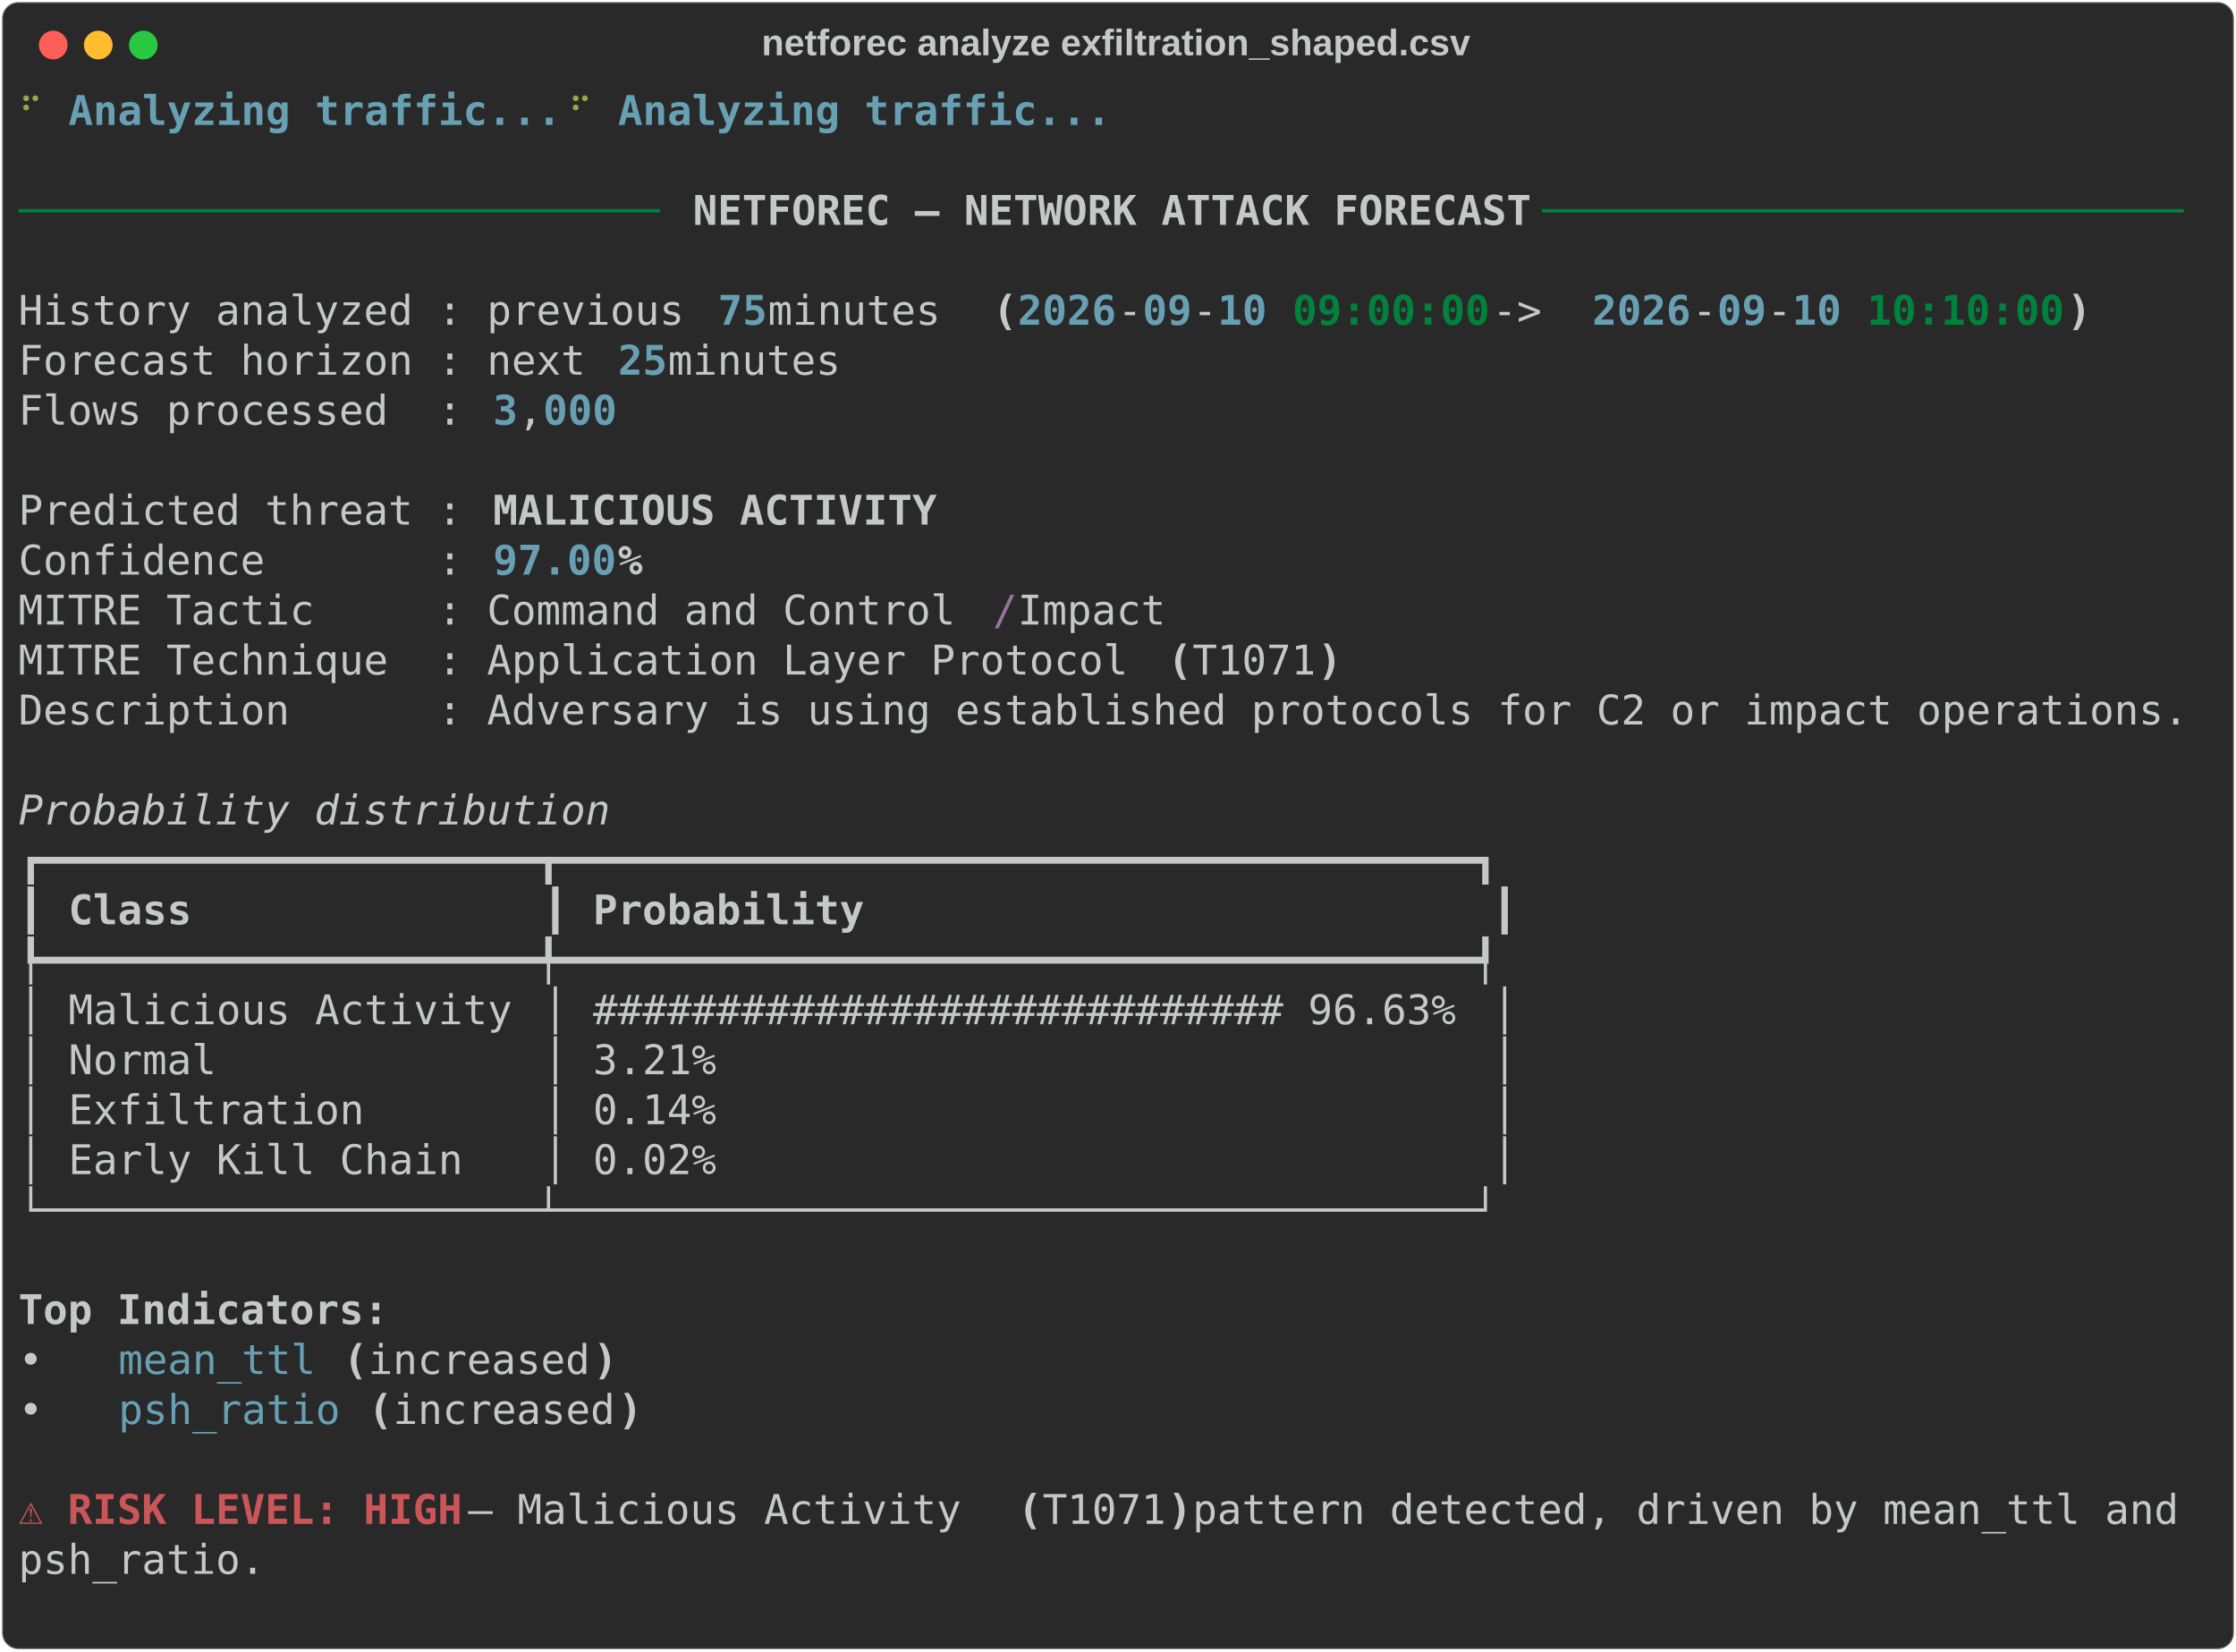
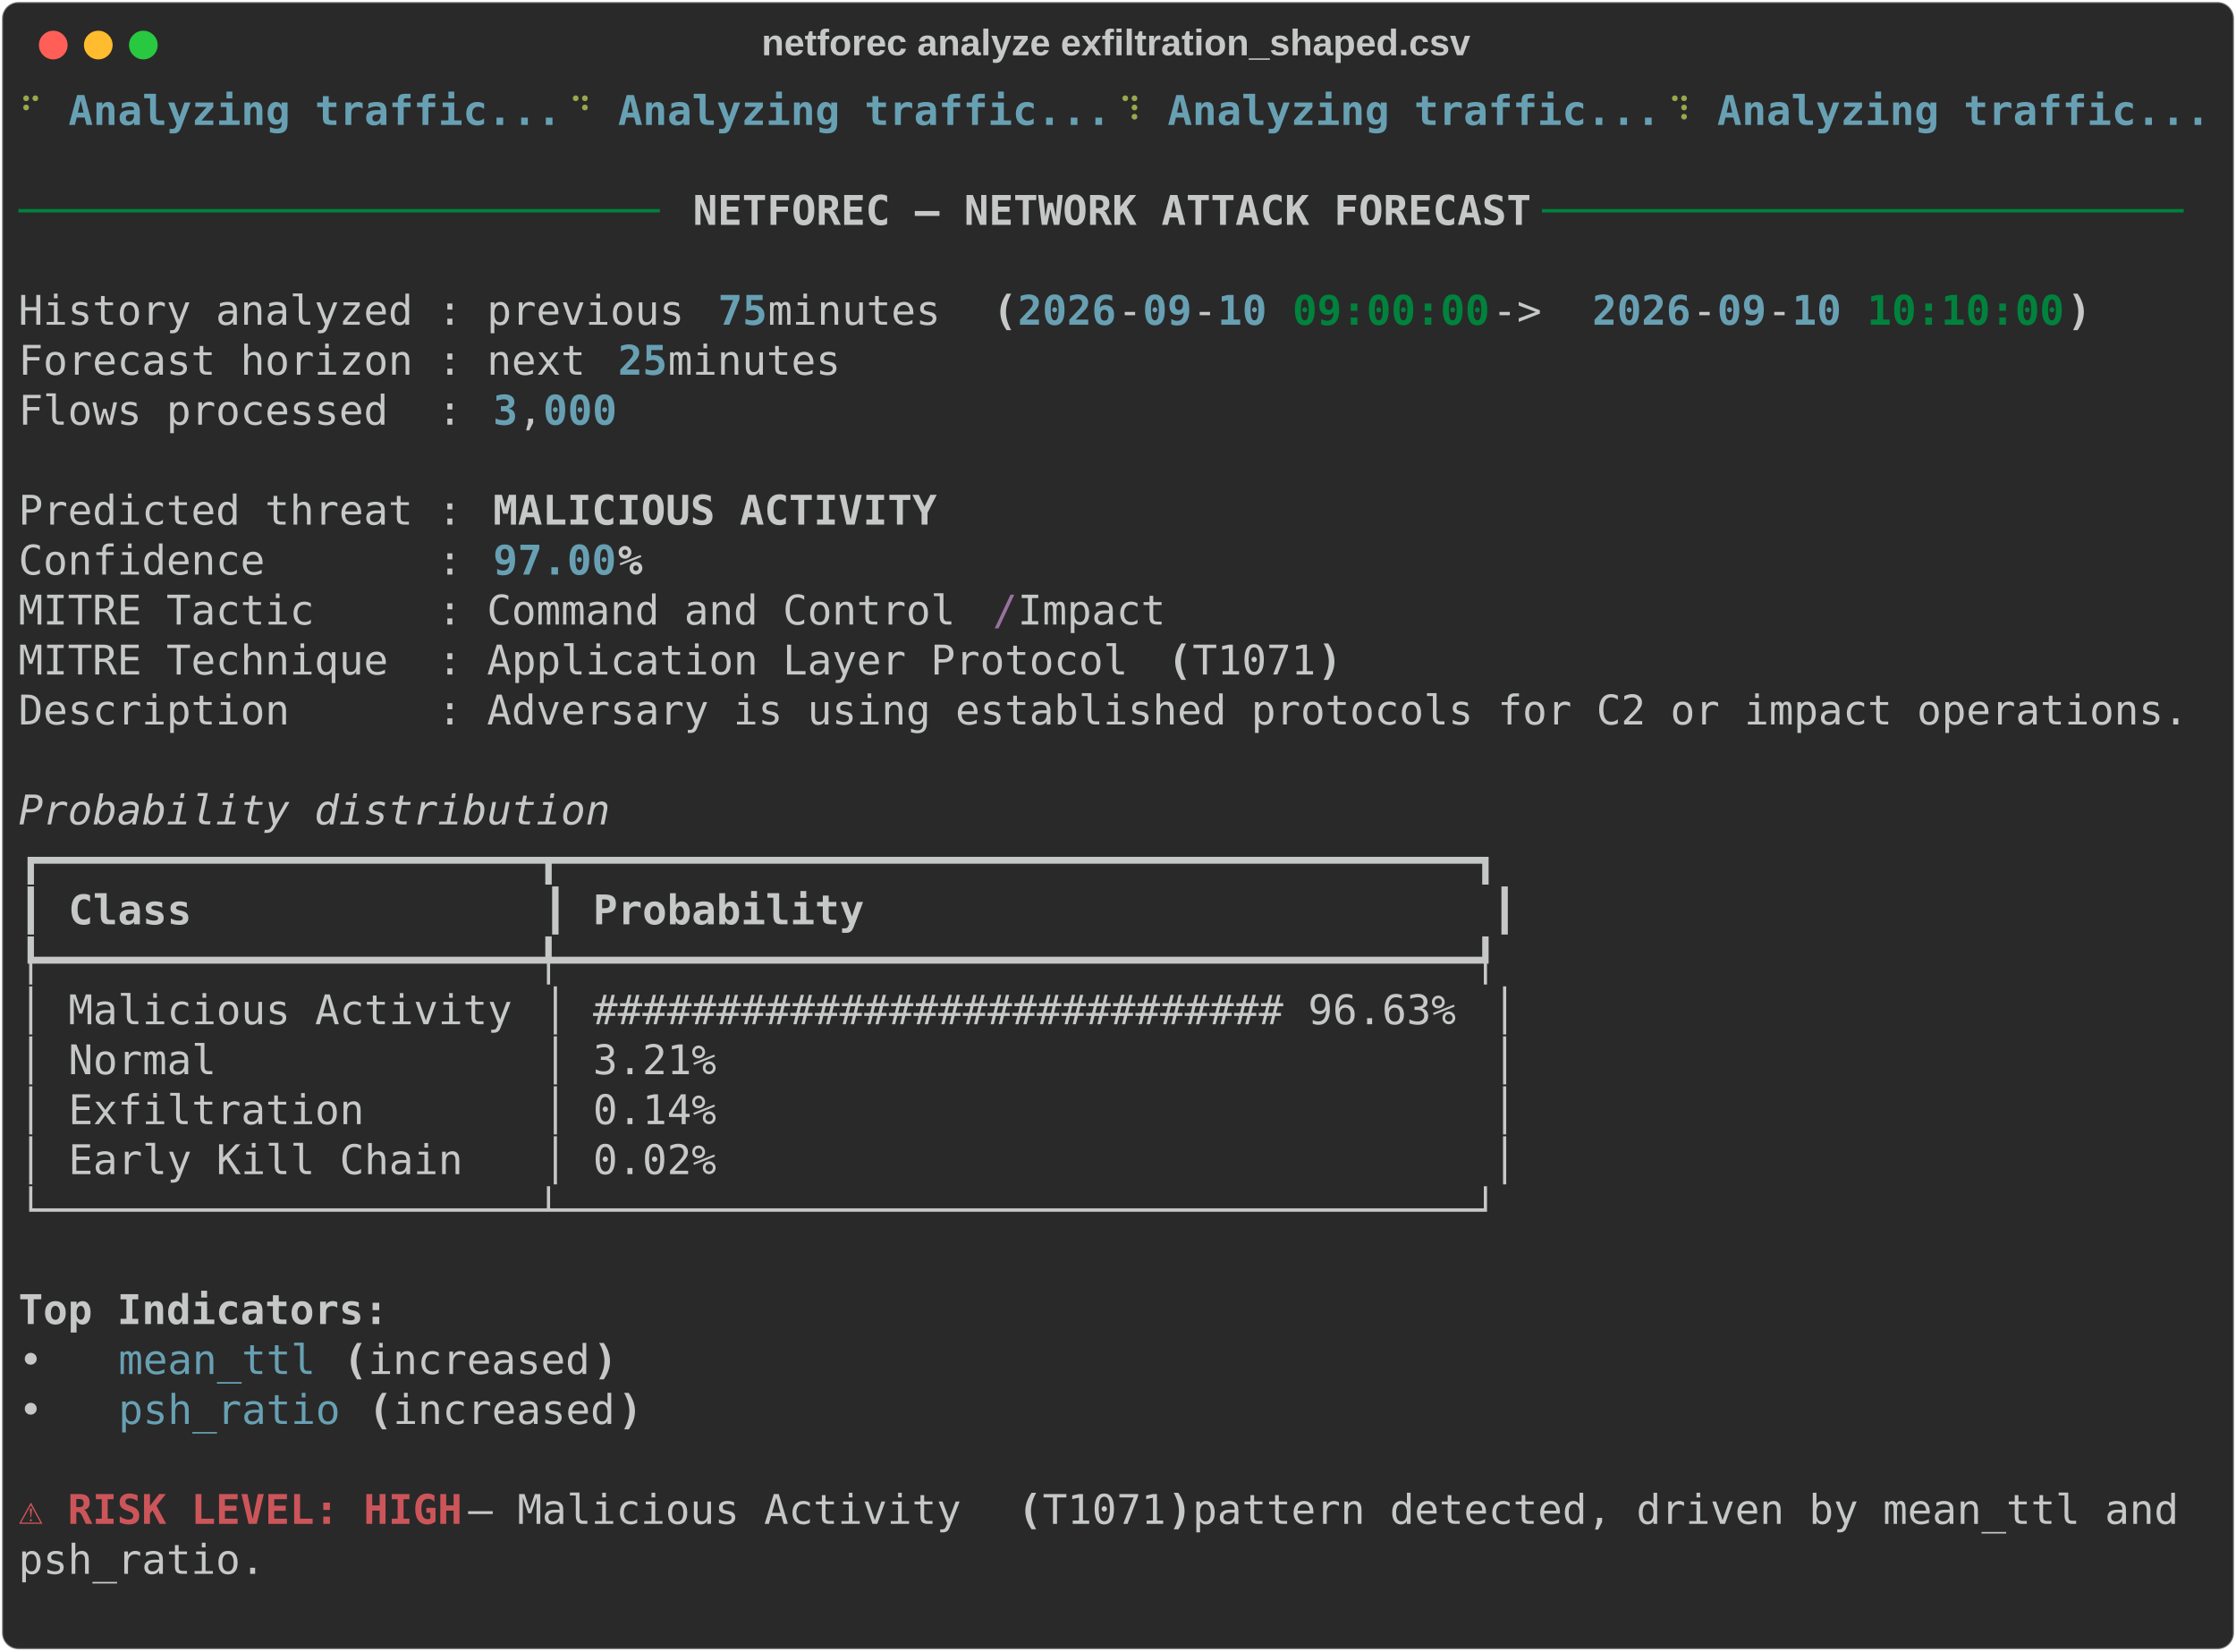
<svg xmlns="http://www.w3.org/2000/svg" class="rich-terminal" viewBox="0 0 1092 806.4">
  <style>

    @font-face {
        font-family: "Fira Code";
        src: local("FiraCode-Regular"),
                url("https://cdnjs.cloudflare.com/ajax/libs/firacode/6.2.0/woff2/FiraCode-Regular.woff2") format("woff2"),
                url("https://cdnjs.cloudflare.com/ajax/libs/firacode/6.2.0/woff/FiraCode-Regular.woff") format("woff");
        font-style: normal;
        font-weight: 400;
    }
    @font-face {
        font-family: "Fira Code";
        src: local("FiraCode-Bold"),
                url("https://cdnjs.cloudflare.com/ajax/libs/firacode/6.2.0/woff2/FiraCode-Bold.woff2") format("woff2"),
                url("https://cdnjs.cloudflare.com/ajax/libs/firacode/6.2.0/woff/FiraCode-Bold.woff") format("woff");
        font-style: bold;
        font-weight: 700;
    }

-     .terminal-2891355714-matrix {
+     .terminal-506730493-matrix {
        font-family: Fira Code, monospace;
        font-size: 20px;
        line-height: 24.4px;
        font-variant-east-asian: full-width;
    }

-     .terminal-2891355714-title {
+     .terminal-506730493-title {
        font-size: 18px;
        font-weight: bold;
        font-family: arial;
    }

-     .terminal-2891355714-r1 { fill: #98a84b }
- .terminal-2891355714-r2 { fill: #c5c8c6 }
- .terminal-2891355714-r3 { fill: #68a0b3;font-weight: bold }
- .terminal-2891355714-r4 { fill: #00823d }
- .terminal-2891355714-r5 { fill: #c5c8c6;font-weight: bold }
- .terminal-2891355714-r6 { fill: #00823d;font-weight: bold }
- .terminal-2891355714-r7 { fill: #98729f }
- .terminal-2891355714-r8 { fill: #c5c8c6;font-style: italic; }
- .terminal-2891355714-r9 { fill: #68a0b3 }
- .terminal-2891355714-r10 { fill: #cc555a;font-weight: bold }
+     .terminal-506730493-r1 { fill: #98a84b }
+ .terminal-506730493-r2 { fill: #c5c8c6 }
+ .terminal-506730493-r3 { fill: #68a0b3;font-weight: bold }
+ .terminal-506730493-r4 { fill: #00823d }
+ .terminal-506730493-r5 { fill: #c5c8c6;font-weight: bold }
+ .terminal-506730493-r6 { fill: #00823d;font-weight: bold }
+ .terminal-506730493-r7 { fill: #98729f }
+ .terminal-506730493-r8 { fill: #c5c8c6;font-style: italic; }
+ .terminal-506730493-r9 { fill: #68a0b3 }
+ .terminal-506730493-r10 { fill: #cc555a;font-weight: bold }
    </style>
  <defs>
-     <clipPath id="terminal-2891355714-clip-terminal">
+     <clipPath id="terminal-506730493-clip-terminal">
      <rect x="0" y="0" width="1072.6" height="755.4" />
    </clipPath>
-     <clipPath id="terminal-2891355714-line-0">
+     <clipPath id="terminal-506730493-line-0">
      <rect x="0" y="1.5" width="1073.6" height="24.65" />
    </clipPath>
-     <clipPath id="terminal-2891355714-line-1">
+     <clipPath id="terminal-506730493-line-1">
      <rect x="0" y="25.9" width="1073.6" height="24.65" />
    </clipPath>
-     <clipPath id="terminal-2891355714-line-2">
+     <clipPath id="terminal-506730493-line-2">
      <rect x="0" y="50.3" width="1073.6" height="24.65" />
    </clipPath>
-     <clipPath id="terminal-2891355714-line-3">
+     <clipPath id="terminal-506730493-line-3">
      <rect x="0" y="74.7" width="1073.6" height="24.65" />
    </clipPath>
-     <clipPath id="terminal-2891355714-line-4">
+     <clipPath id="terminal-506730493-line-4">
      <rect x="0" y="99.1" width="1073.6" height="24.65" />
    </clipPath>
-     <clipPath id="terminal-2891355714-line-5">
+     <clipPath id="terminal-506730493-line-5">
      <rect x="0" y="123.5" width="1073.6" height="24.65" />
    </clipPath>
-     <clipPath id="terminal-2891355714-line-6">
+     <clipPath id="terminal-506730493-line-6">
      <rect x="0" y="147.9" width="1073.6" height="24.65" />
    </clipPath>
-     <clipPath id="terminal-2891355714-line-7">
+     <clipPath id="terminal-506730493-line-7">
      <rect x="0" y="172.3" width="1073.6" height="24.65" />
    </clipPath>
-     <clipPath id="terminal-2891355714-line-8">
+     <clipPath id="terminal-506730493-line-8">
      <rect x="0" y="196.7" width="1073.6" height="24.65" />
    </clipPath>
-     <clipPath id="terminal-2891355714-line-9">
+     <clipPath id="terminal-506730493-line-9">
      <rect x="0" y="221.1" width="1073.6" height="24.65" />
    </clipPath>
-     <clipPath id="terminal-2891355714-line-10">
+     <clipPath id="terminal-506730493-line-10">
      <rect x="0" y="245.5" width="1073.6" height="24.65" />
    </clipPath>
-     <clipPath id="terminal-2891355714-line-11">
+     <clipPath id="terminal-506730493-line-11">
      <rect x="0" y="269.9" width="1073.6" height="24.65" />
    </clipPath>
-     <clipPath id="terminal-2891355714-line-12">
+     <clipPath id="terminal-506730493-line-12">
      <rect x="0" y="294.3" width="1073.6" height="24.65" />
    </clipPath>
-     <clipPath id="terminal-2891355714-line-13">
+     <clipPath id="terminal-506730493-line-13">
      <rect x="0" y="318.7" width="1073.6" height="24.65" />
    </clipPath>
-     <clipPath id="terminal-2891355714-line-14">
+     <clipPath id="terminal-506730493-line-14">
      <rect x="0" y="343.1" width="1073.6" height="24.65" />
    </clipPath>
-     <clipPath id="terminal-2891355714-line-15">
+     <clipPath id="terminal-506730493-line-15">
      <rect x="0" y="367.5" width="1073.6" height="24.65" />
    </clipPath>
-     <clipPath id="terminal-2891355714-line-16">
+     <clipPath id="terminal-506730493-line-16">
      <rect x="0" y="391.9" width="1073.6" height="24.65" />
    </clipPath>
-     <clipPath id="terminal-2891355714-line-17">
+     <clipPath id="terminal-506730493-line-17">
      <rect x="0" y="416.3" width="1073.6" height="24.65" />
    </clipPath>
-     <clipPath id="terminal-2891355714-line-18">
+     <clipPath id="terminal-506730493-line-18">
      <rect x="0" y="440.7" width="1073.6" height="24.65" />
    </clipPath>
-     <clipPath id="terminal-2891355714-line-19">
+     <clipPath id="terminal-506730493-line-19">
      <rect x="0" y="465.1" width="1073.6" height="24.65" />
    </clipPath>
-     <clipPath id="terminal-2891355714-line-20">
+     <clipPath id="terminal-506730493-line-20">
      <rect x="0" y="489.5" width="1073.6" height="24.65" />
    </clipPath>
-     <clipPath id="terminal-2891355714-line-21">
+     <clipPath id="terminal-506730493-line-21">
      <rect x="0" y="513.9" width="1073.6" height="24.65" />
    </clipPath>
-     <clipPath id="terminal-2891355714-line-22">
+     <clipPath id="terminal-506730493-line-22">
      <rect x="0" y="538.3" width="1073.6" height="24.65" />
    </clipPath>
-     <clipPath id="terminal-2891355714-line-23">
+     <clipPath id="terminal-506730493-line-23">
      <rect x="0" y="562.7" width="1073.6" height="24.65" />
    </clipPath>
-     <clipPath id="terminal-2891355714-line-24">
+     <clipPath id="terminal-506730493-line-24">
      <rect x="0" y="587.1" width="1073.6" height="24.65" />
    </clipPath>
-     <clipPath id="terminal-2891355714-line-25">
+     <clipPath id="terminal-506730493-line-25">
      <rect x="0" y="611.5" width="1073.6" height="24.65" />
    </clipPath>
-     <clipPath id="terminal-2891355714-line-26">
+     <clipPath id="terminal-506730493-line-26">
      <rect x="0" y="635.9" width="1073.6" height="24.65" />
    </clipPath>
-     <clipPath id="terminal-2891355714-line-27">
+     <clipPath id="terminal-506730493-line-27">
      <rect x="0" y="660.3" width="1073.6" height="24.65" />
    </clipPath>
-     <clipPath id="terminal-2891355714-line-28">
+     <clipPath id="terminal-506730493-line-28">
      <rect x="0" y="684.7" width="1073.6" height="24.65" />
    </clipPath>
-     <clipPath id="terminal-2891355714-line-29">
+     <clipPath id="terminal-506730493-line-29">
      <rect x="0" y="709.1" width="1073.6" height="24.65" />
    </clipPath>
  </defs>
  <rect fill="#292929" stroke="rgba(255,255,255,0.35)" stroke-width="1" x="1" y="1" width="1090" height="804.4" rx="8" />
-   <text class="terminal-2891355714-title" fill="#c5c8c6" text-anchor="middle" x="545" y="27">netforec analyze exfiltration_shaped.csv</text>
+   <text class="terminal-506730493-title" fill="#c5c8c6" text-anchor="middle" x="545" y="27">netforec analyze exfiltration_shaped.csv</text>
  <g transform="translate(26,22)">
    <circle cx="0" cy="0" r="7" fill="#ff5f57" />
    <circle cx="22" cy="0" r="7" fill="#febc2e" />
    <circle cx="44" cy="0" r="7" fill="#28c840" />
  </g>
-   <g transform="translate(9, 41)" clip-path="url(#terminal-2891355714-clip-terminal)">
-     <g class="terminal-2891355714-matrix">
-       <text class="terminal-2891355714-r1" x="0" y="20" textLength="12.2" clip-path="url(#terminal-2891355714-line-0)">⠋</text>
-       <text class="terminal-2891355714-r3" x="24.4" y="20" textLength="244" clip-path="url(#terminal-2891355714-line-0)">Analyzing traffic...</text>
-       <text class="terminal-2891355714-r1" x="268.4" y="20" textLength="12.2" clip-path="url(#terminal-2891355714-line-0)">⠋</text>
-       <text class="terminal-2891355714-r3" x="292.8" y="20" textLength="244" clip-path="url(#terminal-2891355714-line-0)">Analyzing traffic...</text>
-       <text class="terminal-2891355714-r2" x="1073.6" y="20" textLength="12.2" clip-path="url(#terminal-2891355714-line-0)">
- </text>
-       <text class="terminal-2891355714-r2" x="1073.6" y="44.4" textLength="12.2" clip-path="url(#terminal-2891355714-line-1)">
- </text>
-       <text class="terminal-2891355714-r4" x="0" y="68.8" textLength="329.4" clip-path="url(#terminal-2891355714-line-2)">────────────────────────── </text>
-       <text class="terminal-2891355714-r5" x="329.4" y="68.8" textLength="414.8" clip-path="url(#terminal-2891355714-line-2)">NETFOREC — NETWORK ATTACK FORECAST</text>
-       <text class="terminal-2891355714-r4" x="744.2" y="68.8" textLength="329.4" clip-path="url(#terminal-2891355714-line-2)"> ──────────────────────────</text>
-       <text class="terminal-2891355714-r2" x="1073.6" y="68.8" textLength="12.2" clip-path="url(#terminal-2891355714-line-2)">
- </text>
-       <text class="terminal-2891355714-r2" x="1073.6" y="93.2" textLength="12.2" clip-path="url(#terminal-2891355714-line-3)">
- </text>
-       <text class="terminal-2891355714-r2" x="0" y="117.6" textLength="341.6" clip-path="url(#terminal-2891355714-line-4)">History analyzed : previous </text>
-       <text class="terminal-2891355714-r3" x="341.6" y="117.6" textLength="24.4" clip-path="url(#terminal-2891355714-line-4)">75</text>
-       <text class="terminal-2891355714-r2" x="366" y="117.6" textLength="109.8" clip-path="url(#terminal-2891355714-line-4)"> minutes </text>
-       <text class="terminal-2891355714-r5" x="475.8" y="117.6" textLength="12.2" clip-path="url(#terminal-2891355714-line-4)">(</text>
-       <text class="terminal-2891355714-r3" x="488" y="117.6" textLength="48.8" clip-path="url(#terminal-2891355714-line-4)">2026</text>
-       <text class="terminal-2891355714-r2" x="536.8" y="117.6" textLength="12.2" clip-path="url(#terminal-2891355714-line-4)">-</text>
-       <text class="terminal-2891355714-r3" x="549" y="117.6" textLength="24.4" clip-path="url(#terminal-2891355714-line-4)">09</text>
-       <text class="terminal-2891355714-r2" x="573.4" y="117.6" textLength="12.2" clip-path="url(#terminal-2891355714-line-4)">-</text>
-       <text class="terminal-2891355714-r3" x="585.6" y="117.6" textLength="24.4" clip-path="url(#terminal-2891355714-line-4)">10</text>
-       <text class="terminal-2891355714-r6" x="622.2" y="117.6" textLength="97.6" clip-path="url(#terminal-2891355714-line-4)">09:00:00</text>
-       <text class="terminal-2891355714-r2" x="719.8" y="117.6" textLength="48.8" clip-path="url(#terminal-2891355714-line-4)"> -&gt; </text>
-       <text class="terminal-2891355714-r3" x="768.6" y="117.6" textLength="48.8" clip-path="url(#terminal-2891355714-line-4)">2026</text>
-       <text class="terminal-2891355714-r2" x="817.4" y="117.6" textLength="12.2" clip-path="url(#terminal-2891355714-line-4)">-</text>
-       <text class="terminal-2891355714-r3" x="829.6" y="117.6" textLength="24.4" clip-path="url(#terminal-2891355714-line-4)">09</text>
-       <text class="terminal-2891355714-r2" x="854" y="117.6" textLength="12.2" clip-path="url(#terminal-2891355714-line-4)">-</text>
-       <text class="terminal-2891355714-r3" x="866.2" y="117.6" textLength="24.4" clip-path="url(#terminal-2891355714-line-4)">10</text>
-       <text class="terminal-2891355714-r6" x="902.8" y="117.6" textLength="97.6" clip-path="url(#terminal-2891355714-line-4)">10:10:00</text>
-       <text class="terminal-2891355714-r5" x="1000.4" y="117.6" textLength="12.2" clip-path="url(#terminal-2891355714-line-4)">)</text>
-       <text class="terminal-2891355714-r2" x="1073.6" y="117.6" textLength="12.2" clip-path="url(#terminal-2891355714-line-4)">
- </text>
-       <text class="terminal-2891355714-r2" x="0" y="142" textLength="292.8" clip-path="url(#terminal-2891355714-line-5)">Forecast horizon : next </text>
-       <text class="terminal-2891355714-r3" x="292.8" y="142" textLength="24.4" clip-path="url(#terminal-2891355714-line-5)">25</text>
-       <text class="terminal-2891355714-r2" x="317.2" y="142" textLength="97.6" clip-path="url(#terminal-2891355714-line-5)"> minutes</text>
-       <text class="terminal-2891355714-r2" x="1073.6" y="142" textLength="12.2" clip-path="url(#terminal-2891355714-line-5)">
- </text>
-       <text class="terminal-2891355714-r2" x="0" y="166.4" textLength="231.8" clip-path="url(#terminal-2891355714-line-6)">Flows processed  : </text>
-       <text class="terminal-2891355714-r3" x="231.8" y="166.4" textLength="12.2" clip-path="url(#terminal-2891355714-line-6)">3</text>
-       <text class="terminal-2891355714-r2" x="244" y="166.4" textLength="12.2" clip-path="url(#terminal-2891355714-line-6)">,</text>
-       <text class="terminal-2891355714-r3" x="256.2" y="166.4" textLength="36.6" clip-path="url(#terminal-2891355714-line-6)">000</text>
-       <text class="terminal-2891355714-r2" x="1073.6" y="166.4" textLength="12.2" clip-path="url(#terminal-2891355714-line-6)">
- </text>
-       <text class="terminal-2891355714-r2" x="1073.6" y="190.8" textLength="12.2" clip-path="url(#terminal-2891355714-line-7)">
- </text>
-       <text class="terminal-2891355714-r2" x="0" y="215.2" textLength="231.8" clip-path="url(#terminal-2891355714-line-8)">Predicted threat : </text>
-       <text class="terminal-2891355714-r5" x="231.8" y="215.2" textLength="219.6" clip-path="url(#terminal-2891355714-line-8)">MALICIOUS ACTIVITY</text>
-       <text class="terminal-2891355714-r2" x="1073.6" y="215.2" textLength="12.2" clip-path="url(#terminal-2891355714-line-8)">
- </text>
-       <text class="terminal-2891355714-r2" x="0" y="239.6" textLength="231.8" clip-path="url(#terminal-2891355714-line-9)">Confidence       : </text>
-       <text class="terminal-2891355714-r3" x="231.8" y="239.6" textLength="61" clip-path="url(#terminal-2891355714-line-9)">97.00</text>
-       <text class="terminal-2891355714-r5" x="292.8" y="239.6" textLength="12.2" clip-path="url(#terminal-2891355714-line-9)">%</text>
-       <text class="terminal-2891355714-r2" x="1073.6" y="239.6" textLength="12.2" clip-path="url(#terminal-2891355714-line-9)">
- </text>
-       <text class="terminal-2891355714-r2" x="0" y="264" textLength="475.8" clip-path="url(#terminal-2891355714-line-10)">MITRE Tactic     : Command and Control </text>
-       <text class="terminal-2891355714-r7" x="475.8" y="264" textLength="12.2" clip-path="url(#terminal-2891355714-line-10)">/</text>
-       <text class="terminal-2891355714-r2" x="488" y="264" textLength="85.4" clip-path="url(#terminal-2891355714-line-10)"> Impact</text>
-       <text class="terminal-2891355714-r2" x="1073.6" y="264" textLength="12.2" clip-path="url(#terminal-2891355714-line-10)">
- </text>
-       <text class="terminal-2891355714-r2" x="0" y="288.4" textLength="561.2" clip-path="url(#terminal-2891355714-line-11)">MITRE Technique  : Application Layer Protocol </text>
-       <text class="terminal-2891355714-r5" x="561.2" y="288.4" textLength="12.2" clip-path="url(#terminal-2891355714-line-11)">(</text>
-       <text class="terminal-2891355714-r2" x="573.4" y="288.4" textLength="61" clip-path="url(#terminal-2891355714-line-11)">T1071</text>
-       <text class="terminal-2891355714-r5" x="634.4" y="288.4" textLength="12.2" clip-path="url(#terminal-2891355714-line-11)">)</text>
-       <text class="terminal-2891355714-r2" x="1073.6" y="288.4" textLength="12.2" clip-path="url(#terminal-2891355714-line-11)">
- </text>
-       <text class="terminal-2891355714-r2" x="0" y="312.8" textLength="1073.6" clip-path="url(#terminal-2891355714-line-12)">Description      : Adversary is using established protocols for C2 or impact operations.</text>
-       <text class="terminal-2891355714-r2" x="1073.6" y="312.8" textLength="12.2" clip-path="url(#terminal-2891355714-line-12)">
- </text>
-       <text class="terminal-2891355714-r2" x="1073.6" y="337.2" textLength="12.2" clip-path="url(#terminal-2891355714-line-13)">
- </text>
-       <text class="terminal-2891355714-r8" x="0" y="361.6" textLength="732" clip-path="url(#terminal-2891355714-line-14)">                  Probability distribution                  </text>
-       <text class="terminal-2891355714-r2" x="1073.6" y="361.6" textLength="12.2" clip-path="url(#terminal-2891355714-line-14)">
- </text>
-       <text class="terminal-2891355714-r2" x="0" y="386" textLength="732" clip-path="url(#terminal-2891355714-line-15)">┏━━━━━━━━━━━━━━━━━━━━┳━━━━━━━━━━━━━━━━━━━━━━━━━━━━━━━━━━━━━┓</text>
-       <text class="terminal-2891355714-r2" x="1073.6" y="386" textLength="12.2" clip-path="url(#terminal-2891355714-line-15)">
- </text>
-       <text class="terminal-2891355714-r2" x="0" y="410.4" textLength="12.2" clip-path="url(#terminal-2891355714-line-16)">┃</text>
-       <text class="terminal-2891355714-r5" x="24.4" y="410.4" textLength="219.6" clip-path="url(#terminal-2891355714-line-16)">Class             </text>
-       <text class="terminal-2891355714-r2" x="256.2" y="410.4" textLength="12.2" clip-path="url(#terminal-2891355714-line-16)">┃</text>
-       <text class="terminal-2891355714-r5" x="280.6" y="410.4" textLength="427" clip-path="url(#terminal-2891355714-line-16)">                        Probability</text>
-       <text class="terminal-2891355714-r2" x="719.8" y="410.4" textLength="12.2" clip-path="url(#terminal-2891355714-line-16)">┃</text>
-       <text class="terminal-2891355714-r2" x="1073.6" y="410.4" textLength="12.2" clip-path="url(#terminal-2891355714-line-16)">
- </text>
-       <text class="terminal-2891355714-r2" x="0" y="434.8" textLength="732" clip-path="url(#terminal-2891355714-line-17)">┡━━━━━━━━━━━━━━━━━━━━╇━━━━━━━━━━━━━━━━━━━━━━━━━━━━━━━━━━━━━┩</text>
-       <text class="terminal-2891355714-r2" x="1073.6" y="434.8" textLength="12.2" clip-path="url(#terminal-2891355714-line-17)">
- </text>
-       <text class="terminal-2891355714-r2" x="0" y="459.2" textLength="12.2" clip-path="url(#terminal-2891355714-line-18)">│</text>
-       <text class="terminal-2891355714-r2" x="24.4" y="459.2" textLength="219.6" clip-path="url(#terminal-2891355714-line-18)">Malicious Activity</text>
-       <text class="terminal-2891355714-r2" x="256.2" y="459.2" textLength="12.2" clip-path="url(#terminal-2891355714-line-18)">│</text>
-       <text class="terminal-2891355714-r2" x="280.6" y="459.2" textLength="427" clip-path="url(#terminal-2891355714-line-18)">############################ 96.63%</text>
-       <text class="terminal-2891355714-r2" x="719.8" y="459.2" textLength="12.2" clip-path="url(#terminal-2891355714-line-18)">│</text>
-       <text class="terminal-2891355714-r2" x="1073.6" y="459.2" textLength="12.2" clip-path="url(#terminal-2891355714-line-18)">
- </text>
-       <text class="terminal-2891355714-r2" x="0" y="483.6" textLength="12.2" clip-path="url(#terminal-2891355714-line-19)">│</text>
-       <text class="terminal-2891355714-r2" x="24.4" y="483.6" textLength="219.6" clip-path="url(#terminal-2891355714-line-19)">Normal            </text>
-       <text class="terminal-2891355714-r2" x="256.2" y="483.6" textLength="12.2" clip-path="url(#terminal-2891355714-line-19)">│</text>
-       <text class="terminal-2891355714-r2" x="280.6" y="483.6" textLength="427" clip-path="url(#terminal-2891355714-line-19)">                              3.21%</text>
-       <text class="terminal-2891355714-r2" x="719.8" y="483.6" textLength="12.2" clip-path="url(#terminal-2891355714-line-19)">│</text>
-       <text class="terminal-2891355714-r2" x="1073.6" y="483.6" textLength="12.2" clip-path="url(#terminal-2891355714-line-19)">
- </text>
-       <text class="terminal-2891355714-r2" x="0" y="508" textLength="12.2" clip-path="url(#terminal-2891355714-line-20)">│</text>
-       <text class="terminal-2891355714-r2" x="24.4" y="508" textLength="219.6" clip-path="url(#terminal-2891355714-line-20)">Exfiltration      </text>
-       <text class="terminal-2891355714-r2" x="256.2" y="508" textLength="12.2" clip-path="url(#terminal-2891355714-line-20)">│</text>
-       <text class="terminal-2891355714-r2" x="280.6" y="508" textLength="427" clip-path="url(#terminal-2891355714-line-20)">                              0.14%</text>
-       <text class="terminal-2891355714-r2" x="719.8" y="508" textLength="12.2" clip-path="url(#terminal-2891355714-line-20)">│</text>
-       <text class="terminal-2891355714-r2" x="1073.6" y="508" textLength="12.2" clip-path="url(#terminal-2891355714-line-20)">
- </text>
-       <text class="terminal-2891355714-r2" x="0" y="532.4" textLength="12.2" clip-path="url(#terminal-2891355714-line-21)">│</text>
-       <text class="terminal-2891355714-r2" x="24.4" y="532.4" textLength="219.6" clip-path="url(#terminal-2891355714-line-21)">Early Kill Chain  </text>
-       <text class="terminal-2891355714-r2" x="256.2" y="532.4" textLength="12.2" clip-path="url(#terminal-2891355714-line-21)">│</text>
-       <text class="terminal-2891355714-r2" x="280.6" y="532.4" textLength="427" clip-path="url(#terminal-2891355714-line-21)">                              0.02%</text>
-       <text class="terminal-2891355714-r2" x="719.8" y="532.4" textLength="12.2" clip-path="url(#terminal-2891355714-line-21)">│</text>
-       <text class="terminal-2891355714-r2" x="1073.6" y="532.4" textLength="12.2" clip-path="url(#terminal-2891355714-line-21)">
- </text>
-       <text class="terminal-2891355714-r2" x="0" y="556.8" textLength="732" clip-path="url(#terminal-2891355714-line-22)">└────────────────────┴─────────────────────────────────────┘</text>
-       <text class="terminal-2891355714-r2" x="1073.6" y="556.8" textLength="12.2" clip-path="url(#terminal-2891355714-line-22)">
- </text>
-       <text class="terminal-2891355714-r2" x="1073.6" y="581.2" textLength="12.2" clip-path="url(#terminal-2891355714-line-23)">
- </text>
-       <text class="terminal-2891355714-r5" x="0" y="605.6" textLength="183" clip-path="url(#terminal-2891355714-line-24)">Top Indicators:</text>
-       <text class="terminal-2891355714-r2" x="1073.6" y="605.6" textLength="12.2" clip-path="url(#terminal-2891355714-line-24)">
- </text>
-       <text class="terminal-2891355714-r2" x="0" y="630" textLength="48.8" clip-path="url(#terminal-2891355714-line-25)">  • </text>
-       <text class="terminal-2891355714-r9" x="48.8" y="630" textLength="97.6" clip-path="url(#terminal-2891355714-line-25)">mean_ttl</text>
-       <text class="terminal-2891355714-r5" x="158.6" y="630" textLength="12.2" clip-path="url(#terminal-2891355714-line-25)">(</text>
-       <text class="terminal-2891355714-r2" x="170.8" y="630" textLength="109.8" clip-path="url(#terminal-2891355714-line-25)">increased</text>
-       <text class="terminal-2891355714-r5" x="280.6" y="630" textLength="12.2" clip-path="url(#terminal-2891355714-line-25)">)</text>
-       <text class="terminal-2891355714-r2" x="1073.6" y="630" textLength="12.2" clip-path="url(#terminal-2891355714-line-25)">
- </text>
-       <text class="terminal-2891355714-r2" x="0" y="654.4" textLength="48.8" clip-path="url(#terminal-2891355714-line-26)">  • </text>
-       <text class="terminal-2891355714-r9" x="48.8" y="654.4" textLength="109.8" clip-path="url(#terminal-2891355714-line-26)">psh_ratio</text>
-       <text class="terminal-2891355714-r5" x="170.8" y="654.4" textLength="12.2" clip-path="url(#terminal-2891355714-line-26)">(</text>
-       <text class="terminal-2891355714-r2" x="183" y="654.4" textLength="109.8" clip-path="url(#terminal-2891355714-line-26)">increased</text>
-       <text class="terminal-2891355714-r5" x="292.8" y="654.4" textLength="12.2" clip-path="url(#terminal-2891355714-line-26)">)</text>
-       <text class="terminal-2891355714-r2" x="1073.6" y="654.4" textLength="12.2" clip-path="url(#terminal-2891355714-line-26)">
- </text>
-       <text class="terminal-2891355714-r2" x="1073.6" y="678.8" textLength="12.2" clip-path="url(#terminal-2891355714-line-27)">
- </text>
-       <text class="terminal-2891355714-r10" x="0" y="703.2" textLength="219.6" clip-path="url(#terminal-2891355714-line-28)">⚠ RISK LEVEL: HIGH</text>
-       <text class="terminal-2891355714-r2" x="219.6" y="703.2" textLength="268.4" clip-path="url(#terminal-2891355714-line-28)"> — Malicious Activity </text>
-       <text class="terminal-2891355714-r5" x="488" y="703.2" textLength="12.2" clip-path="url(#terminal-2891355714-line-28)">(</text>
-       <text class="terminal-2891355714-r2" x="500.2" y="703.2" textLength="61" clip-path="url(#terminal-2891355714-line-28)">T1071</text>
-       <text class="terminal-2891355714-r5" x="561.2" y="703.2" textLength="12.2" clip-path="url(#terminal-2891355714-line-28)">)</text>
-       <text class="terminal-2891355714-r2" x="573.4" y="703.2" textLength="500.2" clip-path="url(#terminal-2891355714-line-28)"> pattern detected, driven by mean_ttl and</text>
-       <text class="terminal-2891355714-r2" x="1073.6" y="703.2" textLength="12.2" clip-path="url(#terminal-2891355714-line-28)">
- </text>
-       <text class="terminal-2891355714-r2" x="0" y="727.6" textLength="122" clip-path="url(#terminal-2891355714-line-29)">psh_ratio.</text>
-       <text class="terminal-2891355714-r2" x="1073.6" y="727.6" textLength="12.2" clip-path="url(#terminal-2891355714-line-29)">
- </text>
-       <text class="terminal-2891355714-r2" x="1073.6" y="752" textLength="12.2" clip-path="url(#terminal-2891355714-line-30)">
+   <g transform="translate(9, 41)" clip-path="url(#terminal-506730493-clip-terminal)">
+     <g class="terminal-506730493-matrix">
+       <text class="terminal-506730493-r1" x="0" y="20" textLength="12.2" clip-path="url(#terminal-506730493-line-0)">⠋</text>
+       <text class="terminal-506730493-r3" x="24.4" y="20" textLength="244" clip-path="url(#terminal-506730493-line-0)">Analyzing traffic...</text>
+       <text class="terminal-506730493-r1" x="268.4" y="20" textLength="12.2" clip-path="url(#terminal-506730493-line-0)">⠙</text>
+       <text class="terminal-506730493-r3" x="292.8" y="20" textLength="244" clip-path="url(#terminal-506730493-line-0)">Analyzing traffic...</text>
+       <text class="terminal-506730493-r1" x="536.8" y="20" textLength="12.2" clip-path="url(#terminal-506730493-line-0)">⠹</text>
+       <text class="terminal-506730493-r3" x="561.2" y="20" textLength="244" clip-path="url(#terminal-506730493-line-0)">Analyzing traffic...</text>
+       <text class="terminal-506730493-r1" x="805.2" y="20" textLength="12.2" clip-path="url(#terminal-506730493-line-0)">⠹</text>
+       <text class="terminal-506730493-r3" x="829.6" y="20" textLength="244" clip-path="url(#terminal-506730493-line-0)">Analyzing traffic...</text>
+       <text class="terminal-506730493-r2" x="1073.6" y="20" textLength="12.2" clip-path="url(#terminal-506730493-line-0)">
+ </text>
+       <text class="terminal-506730493-r2" x="1073.6" y="44.4" textLength="12.2" clip-path="url(#terminal-506730493-line-1)">
+ </text>
+       <text class="terminal-506730493-r4" x="0" y="68.8" textLength="329.4" clip-path="url(#terminal-506730493-line-2)">────────────────────────── </text>
+       <text class="terminal-506730493-r5" x="329.4" y="68.8" textLength="414.8" clip-path="url(#terminal-506730493-line-2)">NETFOREC — NETWORK ATTACK FORECAST</text>
+       <text class="terminal-506730493-r4" x="744.2" y="68.8" textLength="329.4" clip-path="url(#terminal-506730493-line-2)"> ──────────────────────────</text>
+       <text class="terminal-506730493-r2" x="1073.6" y="68.8" textLength="12.2" clip-path="url(#terminal-506730493-line-2)">
+ </text>
+       <text class="terminal-506730493-r2" x="1073.6" y="93.2" textLength="12.2" clip-path="url(#terminal-506730493-line-3)">
+ </text>
+       <text class="terminal-506730493-r2" x="0" y="117.6" textLength="341.6" clip-path="url(#terminal-506730493-line-4)">History analyzed : previous </text>
+       <text class="terminal-506730493-r3" x="341.6" y="117.6" textLength="24.4" clip-path="url(#terminal-506730493-line-4)">75</text>
+       <text class="terminal-506730493-r2" x="366" y="117.6" textLength="109.8" clip-path="url(#terminal-506730493-line-4)"> minutes </text>
+       <text class="terminal-506730493-r5" x="475.8" y="117.6" textLength="12.2" clip-path="url(#terminal-506730493-line-4)">(</text>
+       <text class="terminal-506730493-r3" x="488" y="117.6" textLength="48.8" clip-path="url(#terminal-506730493-line-4)">2026</text>
+       <text class="terminal-506730493-r2" x="536.8" y="117.6" textLength="12.2" clip-path="url(#terminal-506730493-line-4)">-</text>
+       <text class="terminal-506730493-r3" x="549" y="117.6" textLength="24.4" clip-path="url(#terminal-506730493-line-4)">09</text>
+       <text class="terminal-506730493-r2" x="573.4" y="117.6" textLength="12.2" clip-path="url(#terminal-506730493-line-4)">-</text>
+       <text class="terminal-506730493-r3" x="585.6" y="117.6" textLength="24.4" clip-path="url(#terminal-506730493-line-4)">10</text>
+       <text class="terminal-506730493-r6" x="622.2" y="117.6" textLength="97.6" clip-path="url(#terminal-506730493-line-4)">09:00:00</text>
+       <text class="terminal-506730493-r2" x="719.8" y="117.6" textLength="48.8" clip-path="url(#terminal-506730493-line-4)"> -&gt; </text>
+       <text class="terminal-506730493-r3" x="768.6" y="117.6" textLength="48.8" clip-path="url(#terminal-506730493-line-4)">2026</text>
+       <text class="terminal-506730493-r2" x="817.4" y="117.6" textLength="12.2" clip-path="url(#terminal-506730493-line-4)">-</text>
+       <text class="terminal-506730493-r3" x="829.6" y="117.6" textLength="24.4" clip-path="url(#terminal-506730493-line-4)">09</text>
+       <text class="terminal-506730493-r2" x="854" y="117.6" textLength="12.2" clip-path="url(#terminal-506730493-line-4)">-</text>
+       <text class="terminal-506730493-r3" x="866.2" y="117.6" textLength="24.4" clip-path="url(#terminal-506730493-line-4)">10</text>
+       <text class="terminal-506730493-r6" x="902.8" y="117.6" textLength="97.6" clip-path="url(#terminal-506730493-line-4)">10:10:00</text>
+       <text class="terminal-506730493-r5" x="1000.4" y="117.6" textLength="12.2" clip-path="url(#terminal-506730493-line-4)">)</text>
+       <text class="terminal-506730493-r2" x="1073.6" y="117.6" textLength="12.2" clip-path="url(#terminal-506730493-line-4)">
+ </text>
+       <text class="terminal-506730493-r2" x="0" y="142" textLength="292.8" clip-path="url(#terminal-506730493-line-5)">Forecast horizon : next </text>
+       <text class="terminal-506730493-r3" x="292.8" y="142" textLength="24.4" clip-path="url(#terminal-506730493-line-5)">25</text>
+       <text class="terminal-506730493-r2" x="317.2" y="142" textLength="97.6" clip-path="url(#terminal-506730493-line-5)"> minutes</text>
+       <text class="terminal-506730493-r2" x="1073.6" y="142" textLength="12.2" clip-path="url(#terminal-506730493-line-5)">
+ </text>
+       <text class="terminal-506730493-r2" x="0" y="166.4" textLength="231.8" clip-path="url(#terminal-506730493-line-6)">Flows processed  : </text>
+       <text class="terminal-506730493-r3" x="231.8" y="166.4" textLength="12.2" clip-path="url(#terminal-506730493-line-6)">3</text>
+       <text class="terminal-506730493-r2" x="244" y="166.4" textLength="12.2" clip-path="url(#terminal-506730493-line-6)">,</text>
+       <text class="terminal-506730493-r3" x="256.2" y="166.4" textLength="36.6" clip-path="url(#terminal-506730493-line-6)">000</text>
+       <text class="terminal-506730493-r2" x="1073.6" y="166.4" textLength="12.2" clip-path="url(#terminal-506730493-line-6)">
+ </text>
+       <text class="terminal-506730493-r2" x="1073.6" y="190.8" textLength="12.2" clip-path="url(#terminal-506730493-line-7)">
+ </text>
+       <text class="terminal-506730493-r2" x="0" y="215.2" textLength="231.8" clip-path="url(#terminal-506730493-line-8)">Predicted threat : </text>
+       <text class="terminal-506730493-r5" x="231.8" y="215.2" textLength="219.6" clip-path="url(#terminal-506730493-line-8)">MALICIOUS ACTIVITY</text>
+       <text class="terminal-506730493-r2" x="1073.6" y="215.2" textLength="12.2" clip-path="url(#terminal-506730493-line-8)">
+ </text>
+       <text class="terminal-506730493-r2" x="0" y="239.6" textLength="231.8" clip-path="url(#terminal-506730493-line-9)">Confidence       : </text>
+       <text class="terminal-506730493-r3" x="231.8" y="239.6" textLength="61" clip-path="url(#terminal-506730493-line-9)">97.00</text>
+       <text class="terminal-506730493-r5" x="292.8" y="239.6" textLength="12.2" clip-path="url(#terminal-506730493-line-9)">%</text>
+       <text class="terminal-506730493-r2" x="1073.6" y="239.6" textLength="12.2" clip-path="url(#terminal-506730493-line-9)">
+ </text>
+       <text class="terminal-506730493-r2" x="0" y="264" textLength="475.8" clip-path="url(#terminal-506730493-line-10)">MITRE Tactic     : Command and Control </text>
+       <text class="terminal-506730493-r7" x="475.8" y="264" textLength="12.2" clip-path="url(#terminal-506730493-line-10)">/</text>
+       <text class="terminal-506730493-r2" x="488" y="264" textLength="85.4" clip-path="url(#terminal-506730493-line-10)"> Impact</text>
+       <text class="terminal-506730493-r2" x="1073.6" y="264" textLength="12.2" clip-path="url(#terminal-506730493-line-10)">
+ </text>
+       <text class="terminal-506730493-r2" x="0" y="288.4" textLength="561.2" clip-path="url(#terminal-506730493-line-11)">MITRE Technique  : Application Layer Protocol </text>
+       <text class="terminal-506730493-r5" x="561.2" y="288.4" textLength="12.2" clip-path="url(#terminal-506730493-line-11)">(</text>
+       <text class="terminal-506730493-r2" x="573.4" y="288.4" textLength="61" clip-path="url(#terminal-506730493-line-11)">T1071</text>
+       <text class="terminal-506730493-r5" x="634.4" y="288.4" textLength="12.2" clip-path="url(#terminal-506730493-line-11)">)</text>
+       <text class="terminal-506730493-r2" x="1073.6" y="288.4" textLength="12.2" clip-path="url(#terminal-506730493-line-11)">
+ </text>
+       <text class="terminal-506730493-r2" x="0" y="312.8" textLength="1073.6" clip-path="url(#terminal-506730493-line-12)">Description      : Adversary is using established protocols for C2 or impact operations.</text>
+       <text class="terminal-506730493-r2" x="1073.6" y="312.8" textLength="12.2" clip-path="url(#terminal-506730493-line-12)">
+ </text>
+       <text class="terminal-506730493-r2" x="1073.6" y="337.2" textLength="12.2" clip-path="url(#terminal-506730493-line-13)">
+ </text>
+       <text class="terminal-506730493-r8" x="0" y="361.6" textLength="732" clip-path="url(#terminal-506730493-line-14)">                  Probability distribution                  </text>
+       <text class="terminal-506730493-r2" x="1073.6" y="361.6" textLength="12.2" clip-path="url(#terminal-506730493-line-14)">
+ </text>
+       <text class="terminal-506730493-r2" x="0" y="386" textLength="732" clip-path="url(#terminal-506730493-line-15)">┏━━━━━━━━━━━━━━━━━━━━┳━━━━━━━━━━━━━━━━━━━━━━━━━━━━━━━━━━━━━┓</text>
+       <text class="terminal-506730493-r2" x="1073.6" y="386" textLength="12.2" clip-path="url(#terminal-506730493-line-15)">
+ </text>
+       <text class="terminal-506730493-r2" x="0" y="410.4" textLength="12.2" clip-path="url(#terminal-506730493-line-16)">┃</text>
+       <text class="terminal-506730493-r5" x="24.4" y="410.4" textLength="219.6" clip-path="url(#terminal-506730493-line-16)">Class             </text>
+       <text class="terminal-506730493-r2" x="256.2" y="410.4" textLength="12.2" clip-path="url(#terminal-506730493-line-16)">┃</text>
+       <text class="terminal-506730493-r5" x="280.6" y="410.4" textLength="427" clip-path="url(#terminal-506730493-line-16)">                        Probability</text>
+       <text class="terminal-506730493-r2" x="719.8" y="410.4" textLength="12.2" clip-path="url(#terminal-506730493-line-16)">┃</text>
+       <text class="terminal-506730493-r2" x="1073.6" y="410.4" textLength="12.2" clip-path="url(#terminal-506730493-line-16)">
+ </text>
+       <text class="terminal-506730493-r2" x="0" y="434.8" textLength="732" clip-path="url(#terminal-506730493-line-17)">┡━━━━━━━━━━━━━━━━━━━━╇━━━━━━━━━━━━━━━━━━━━━━━━━━━━━━━━━━━━━┩</text>
+       <text class="terminal-506730493-r2" x="1073.6" y="434.8" textLength="12.2" clip-path="url(#terminal-506730493-line-17)">
+ </text>
+       <text class="terminal-506730493-r2" x="0" y="459.2" textLength="12.2" clip-path="url(#terminal-506730493-line-18)">│</text>
+       <text class="terminal-506730493-r2" x="24.4" y="459.2" textLength="219.6" clip-path="url(#terminal-506730493-line-18)">Malicious Activity</text>
+       <text class="terminal-506730493-r2" x="256.2" y="459.2" textLength="12.2" clip-path="url(#terminal-506730493-line-18)">│</text>
+       <text class="terminal-506730493-r2" x="280.6" y="459.2" textLength="427" clip-path="url(#terminal-506730493-line-18)">############################ 96.63%</text>
+       <text class="terminal-506730493-r2" x="719.8" y="459.2" textLength="12.2" clip-path="url(#terminal-506730493-line-18)">│</text>
+       <text class="terminal-506730493-r2" x="1073.6" y="459.2" textLength="12.2" clip-path="url(#terminal-506730493-line-18)">
+ </text>
+       <text class="terminal-506730493-r2" x="0" y="483.6" textLength="12.2" clip-path="url(#terminal-506730493-line-19)">│</text>
+       <text class="terminal-506730493-r2" x="24.4" y="483.6" textLength="219.6" clip-path="url(#terminal-506730493-line-19)">Normal            </text>
+       <text class="terminal-506730493-r2" x="256.2" y="483.6" textLength="12.2" clip-path="url(#terminal-506730493-line-19)">│</text>
+       <text class="terminal-506730493-r2" x="280.6" y="483.6" textLength="427" clip-path="url(#terminal-506730493-line-19)">                              3.21%</text>
+       <text class="terminal-506730493-r2" x="719.8" y="483.6" textLength="12.2" clip-path="url(#terminal-506730493-line-19)">│</text>
+       <text class="terminal-506730493-r2" x="1073.6" y="483.6" textLength="12.2" clip-path="url(#terminal-506730493-line-19)">
+ </text>
+       <text class="terminal-506730493-r2" x="0" y="508" textLength="12.2" clip-path="url(#terminal-506730493-line-20)">│</text>
+       <text class="terminal-506730493-r2" x="24.4" y="508" textLength="219.6" clip-path="url(#terminal-506730493-line-20)">Exfiltration      </text>
+       <text class="terminal-506730493-r2" x="256.2" y="508" textLength="12.2" clip-path="url(#terminal-506730493-line-20)">│</text>
+       <text class="terminal-506730493-r2" x="280.6" y="508" textLength="427" clip-path="url(#terminal-506730493-line-20)">                              0.14%</text>
+       <text class="terminal-506730493-r2" x="719.8" y="508" textLength="12.2" clip-path="url(#terminal-506730493-line-20)">│</text>
+       <text class="terminal-506730493-r2" x="1073.6" y="508" textLength="12.2" clip-path="url(#terminal-506730493-line-20)">
+ </text>
+       <text class="terminal-506730493-r2" x="0" y="532.4" textLength="12.2" clip-path="url(#terminal-506730493-line-21)">│</text>
+       <text class="terminal-506730493-r2" x="24.4" y="532.4" textLength="219.6" clip-path="url(#terminal-506730493-line-21)">Early Kill Chain  </text>
+       <text class="terminal-506730493-r2" x="256.2" y="532.4" textLength="12.2" clip-path="url(#terminal-506730493-line-21)">│</text>
+       <text class="terminal-506730493-r2" x="280.6" y="532.4" textLength="427" clip-path="url(#terminal-506730493-line-21)">                              0.02%</text>
+       <text class="terminal-506730493-r2" x="719.8" y="532.4" textLength="12.2" clip-path="url(#terminal-506730493-line-21)">│</text>
+       <text class="terminal-506730493-r2" x="1073.6" y="532.4" textLength="12.2" clip-path="url(#terminal-506730493-line-21)">
+ </text>
+       <text class="terminal-506730493-r2" x="0" y="556.8" textLength="732" clip-path="url(#terminal-506730493-line-22)">└────────────────────┴─────────────────────────────────────┘</text>
+       <text class="terminal-506730493-r2" x="1073.6" y="556.8" textLength="12.2" clip-path="url(#terminal-506730493-line-22)">
+ </text>
+       <text class="terminal-506730493-r2" x="1073.6" y="581.2" textLength="12.2" clip-path="url(#terminal-506730493-line-23)">
+ </text>
+       <text class="terminal-506730493-r5" x="0" y="605.6" textLength="183" clip-path="url(#terminal-506730493-line-24)">Top Indicators:</text>
+       <text class="terminal-506730493-r2" x="1073.6" y="605.6" textLength="12.2" clip-path="url(#terminal-506730493-line-24)">
+ </text>
+       <text class="terminal-506730493-r2" x="0" y="630" textLength="48.8" clip-path="url(#terminal-506730493-line-25)">  • </text>
+       <text class="terminal-506730493-r9" x="48.8" y="630" textLength="97.6" clip-path="url(#terminal-506730493-line-25)">mean_ttl</text>
+       <text class="terminal-506730493-r5" x="158.6" y="630" textLength="12.2" clip-path="url(#terminal-506730493-line-25)">(</text>
+       <text class="terminal-506730493-r2" x="170.8" y="630" textLength="109.8" clip-path="url(#terminal-506730493-line-25)">increased</text>
+       <text class="terminal-506730493-r5" x="280.6" y="630" textLength="12.2" clip-path="url(#terminal-506730493-line-25)">)</text>
+       <text class="terminal-506730493-r2" x="1073.6" y="630" textLength="12.2" clip-path="url(#terminal-506730493-line-25)">
+ </text>
+       <text class="terminal-506730493-r2" x="0" y="654.4" textLength="48.8" clip-path="url(#terminal-506730493-line-26)">  • </text>
+       <text class="terminal-506730493-r9" x="48.8" y="654.4" textLength="109.8" clip-path="url(#terminal-506730493-line-26)">psh_ratio</text>
+       <text class="terminal-506730493-r5" x="170.8" y="654.4" textLength="12.2" clip-path="url(#terminal-506730493-line-26)">(</text>
+       <text class="terminal-506730493-r2" x="183" y="654.4" textLength="109.8" clip-path="url(#terminal-506730493-line-26)">increased</text>
+       <text class="terminal-506730493-r5" x="292.8" y="654.4" textLength="12.2" clip-path="url(#terminal-506730493-line-26)">)</text>
+       <text class="terminal-506730493-r2" x="1073.6" y="654.4" textLength="12.2" clip-path="url(#terminal-506730493-line-26)">
+ </text>
+       <text class="terminal-506730493-r2" x="1073.6" y="678.8" textLength="12.2" clip-path="url(#terminal-506730493-line-27)">
+ </text>
+       <text class="terminal-506730493-r10" x="0" y="703.2" textLength="219.6" clip-path="url(#terminal-506730493-line-28)">⚠ RISK LEVEL: HIGH</text>
+       <text class="terminal-506730493-r2" x="219.6" y="703.2" textLength="268.4" clip-path="url(#terminal-506730493-line-28)"> — Malicious Activity </text>
+       <text class="terminal-506730493-r5" x="488" y="703.2" textLength="12.2" clip-path="url(#terminal-506730493-line-28)">(</text>
+       <text class="terminal-506730493-r2" x="500.2" y="703.2" textLength="61" clip-path="url(#terminal-506730493-line-28)">T1071</text>
+       <text class="terminal-506730493-r5" x="561.2" y="703.2" textLength="12.2" clip-path="url(#terminal-506730493-line-28)">)</text>
+       <text class="terminal-506730493-r2" x="573.4" y="703.2" textLength="500.2" clip-path="url(#terminal-506730493-line-28)"> pattern detected, driven by mean_ttl and</text>
+       <text class="terminal-506730493-r2" x="1073.6" y="703.2" textLength="12.2" clip-path="url(#terminal-506730493-line-28)">
+ </text>
+       <text class="terminal-506730493-r2" x="0" y="727.6" textLength="122" clip-path="url(#terminal-506730493-line-29)">psh_ratio.</text>
+       <text class="terminal-506730493-r2" x="1073.6" y="727.6" textLength="12.2" clip-path="url(#terminal-506730493-line-29)">
+ </text>
+       <text class="terminal-506730493-r2" x="1073.6" y="752" textLength="12.2" clip-path="url(#terminal-506730493-line-30)">
</text>
    </g>
  </g>
</svg>
